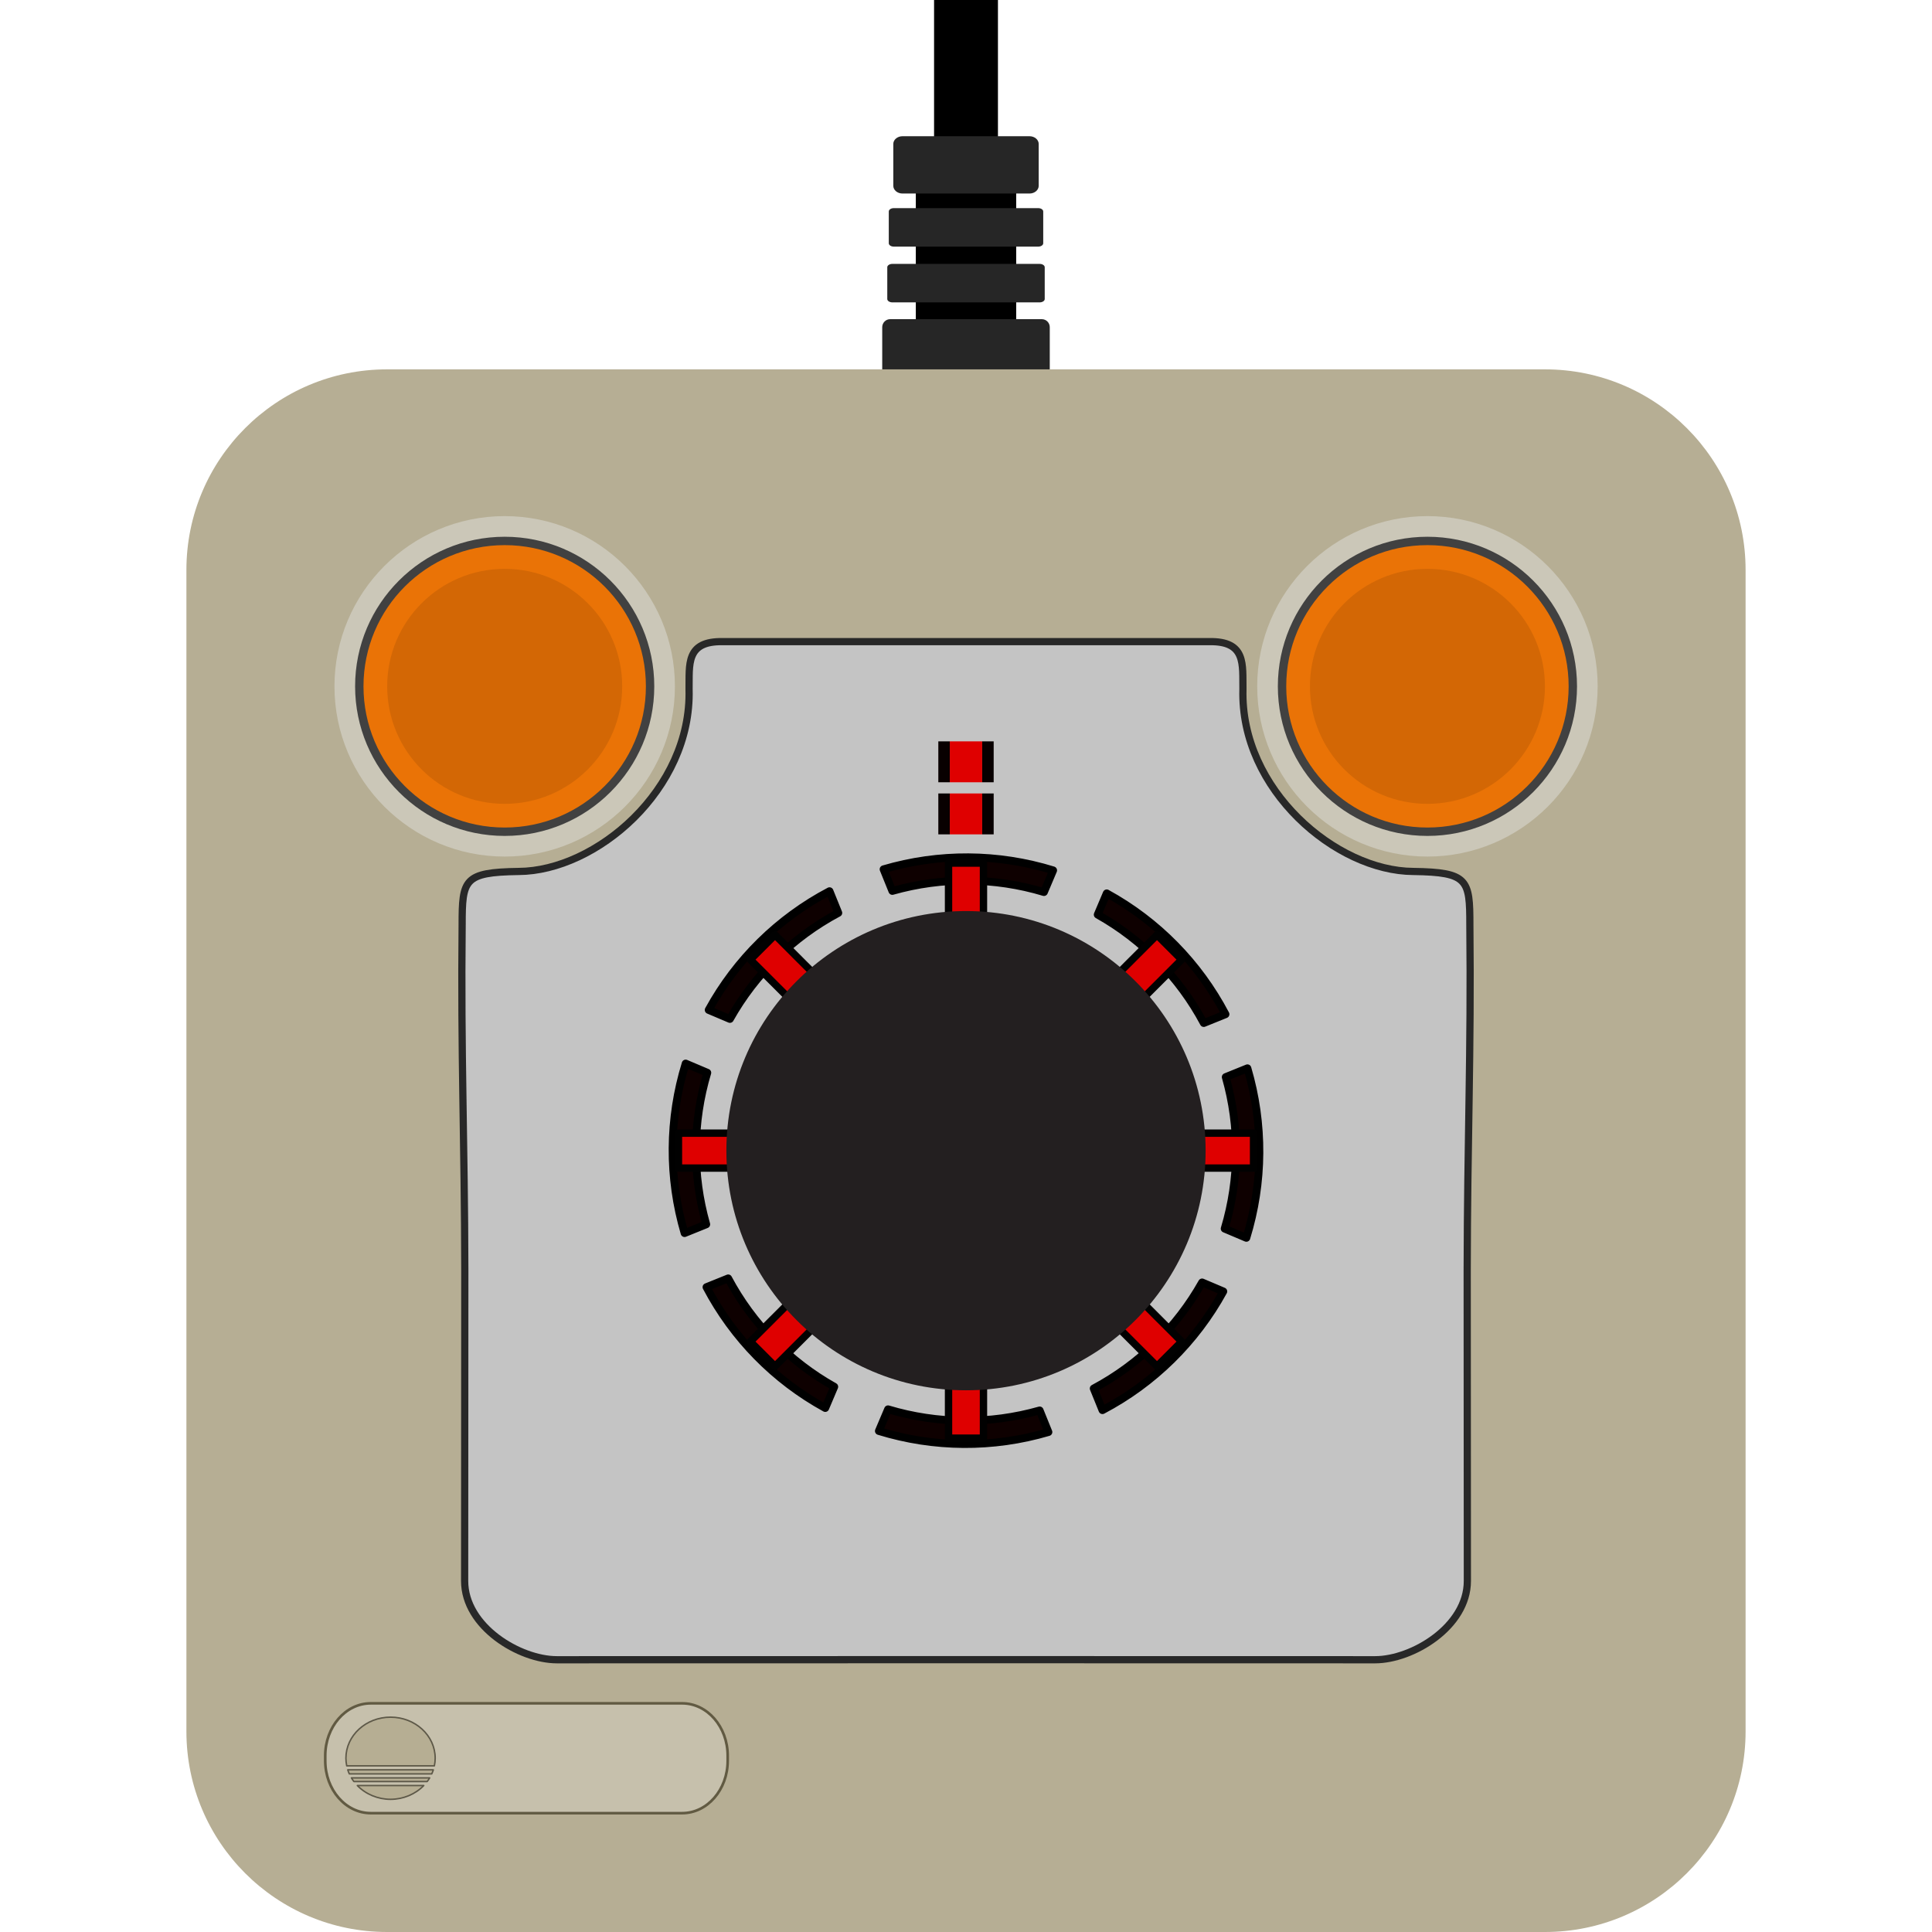
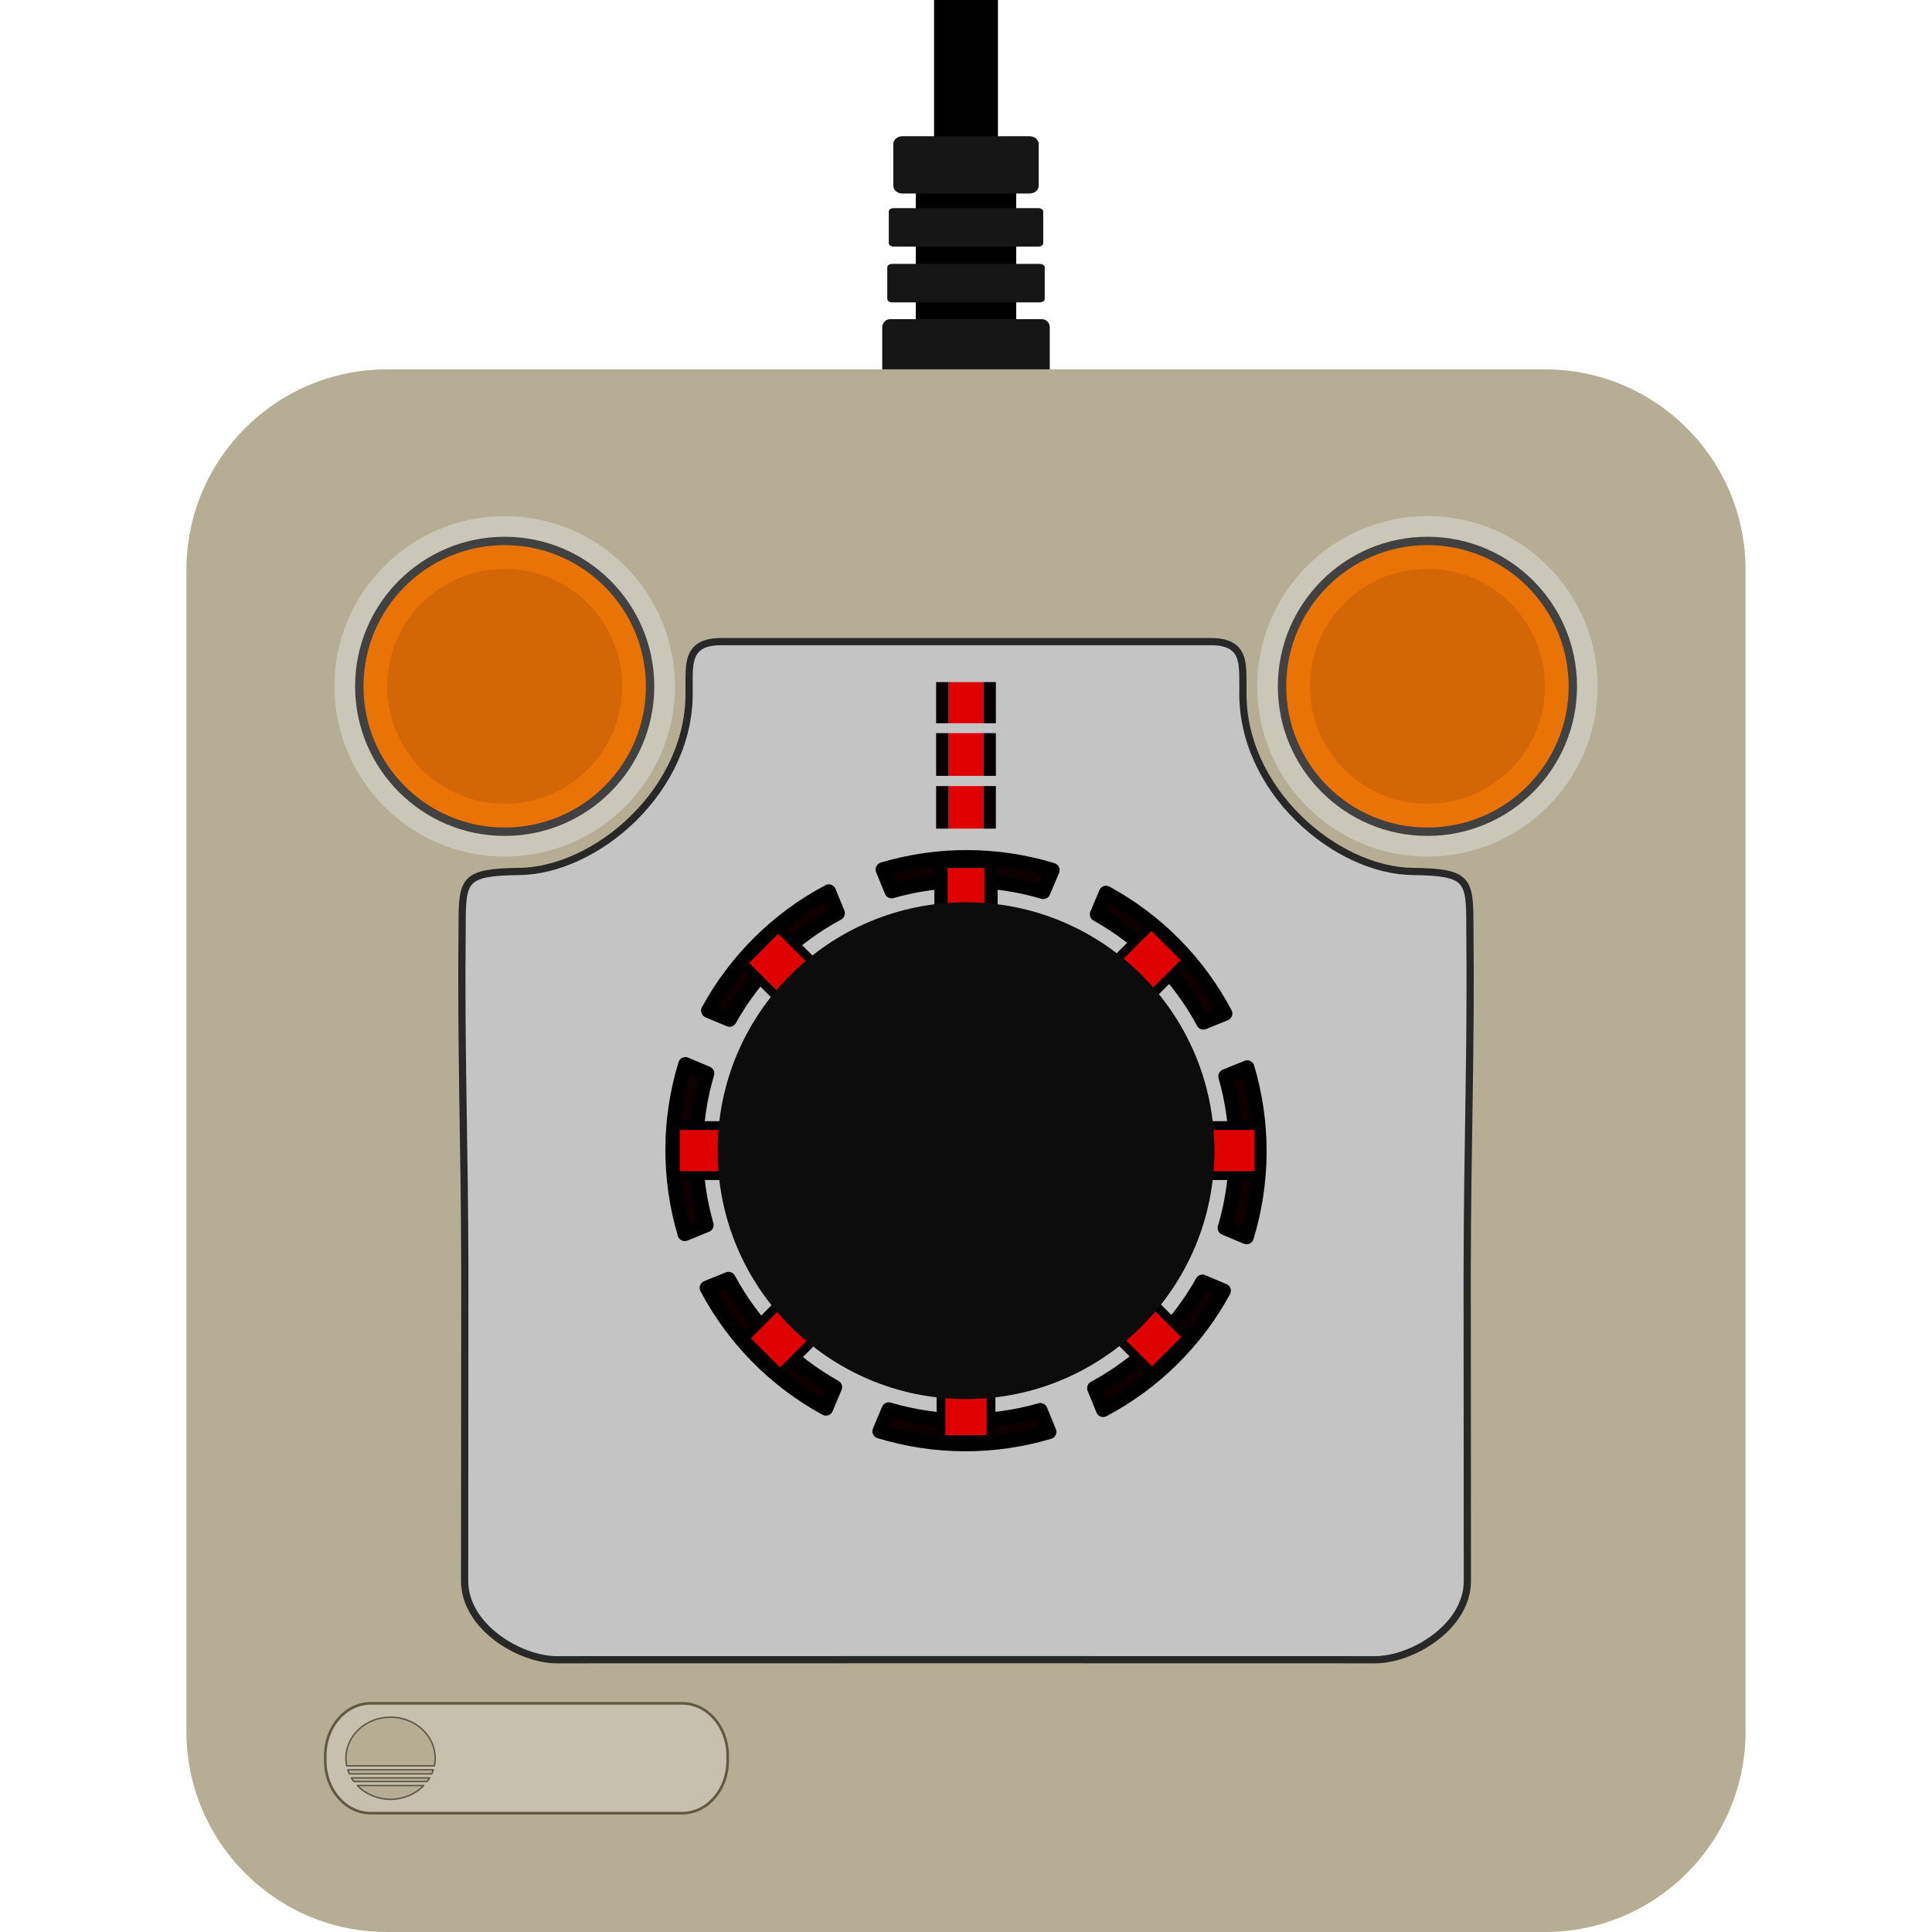
<svg xmlns="http://www.w3.org/2000/svg" version="1.1" id="Layer_1" x="0px" y="0px" viewBox="0 0 146 146" xml:space="preserve">
  <defs id="defs41" />
-   <rect style="opacity:1;vector-effect:none;fill:#000000;fill-opacity:1;stroke:none;stroke-width:0.145;stroke-linecap:butt;stroke-linejoin:round;stroke-miterlimit:4;stroke-dasharray:none;stroke-dashoffset:0;stroke-opacity:1;paint-order:normal" id="rect4932" width="4.827" height="11.594" x="70.587" y="0" rx="0" ry="0" />
-   <rect style="opacity:1;vector-effect:none;fill:#000000;fill-opacity:1;stroke:none;stroke-width:0.43;stroke-linecap:butt;stroke-linejoin:round;stroke-miterlimit:4;stroke-dasharray:none;stroke-dashoffset:0;stroke-opacity:1;paint-order:normal" id="rect4880" width="7.585" height="21.683" x="69.208" y="11.226" />
-   <rect style="opacity:1;vector-effect:none;fill:#262626;fill-opacity:1;stroke:none;stroke-width:0.378;stroke-linecap:butt;stroke-linejoin:round;stroke-miterlimit:4;stroke-dasharray:none;stroke-dashoffset:0;stroke-opacity:1;paint-order:normal" id="rect5083-1-0-8-5-3-0-0-9" width="11.671" height="2.909" x="67.165" y="15.728" rx="0.38" ry="0.254" />
-   <rect style="opacity:1;vector-effect:none;fill:#262626;fill-opacity:1;stroke:none;stroke-width:0.489;stroke-linecap:butt;stroke-linejoin:round;stroke-miterlimit:4;stroke-dasharray:none;stroke-dashoffset:0;stroke-opacity:1;paint-order:normal" id="rect5083-1-0-8-5-3-0" width="12.661" height="4.487" x="66.669" y="24.119" rx="0.603" ry="0.606" />
-   <rect style="opacity:1;vector-effect:none;fill:#262626;fill-opacity:1;stroke:none;stroke-width:0.382;stroke-linecap:butt;stroke-linejoin:round;stroke-miterlimit:4;stroke-dasharray:none;stroke-dashoffset:0;stroke-opacity:1;paint-order:normal" id="rect5083-1-0-8-5-3-0-0" width="11.898" height="2.909" x="67.051" y="19.942" rx="0.387" ry="0.254" />
-   <rect style="opacity:1;vector-effect:none;fill:#262626;fill-opacity:1;stroke:none;stroke-width:0.448;stroke-linecap:butt;stroke-linejoin:round;stroke-miterlimit:4;stroke-dasharray:none;stroke-dashoffset:0;stroke-opacity:1;paint-order:normal" id="rect5083-1-0-8-5" width="10.988" height="4.331" x="67.506" y="10.294" rx="0.696" ry="0.584" />
-   <rect style="opacity:1;vector-effect:none;fill:#333333;fill-opacity:1;stroke:none;stroke-width:0.49;stroke-linecap:butt;stroke-linejoin:round;stroke-miterlimit:4;stroke-dasharray:none;stroke-dashoffset:0;stroke-opacity:1;paint-order:normal" id="rect5083-1-0-8-5-3" width="12.353" height="4.615" x="66.828" y="28.311" rx="0.402" ry="0.402" />
-   <rect style="opacity:1;vector-effect:none;fill:#b6ae94;fill-opacity:1;stroke:none;stroke-width:0.163;stroke-linecap:butt;stroke-linejoin:round;stroke-miterlimit:4;stroke-dasharray:none;stroke-dashoffset:0;stroke-opacity:1;paint-order:normal" id="rect4978" width="117.826" height="118.088" x="14.087" y="27.912" ry="15.161" rx="15.161" />
-   <g id="g8" transform="matrix(0.7621945,0,0,0.7621945,16.11193,31.05805)" style="fill:#ea7306;fill-opacity:1;stroke:#414141;stroke-opacity:1">
-     <circle style="fill:#ea7306;fill-opacity:1;stroke:#414141;stroke-opacity:1" id="circle6" r="14.5" cy="27.3" cx="28.9" />
+   <g id="g4878">
+     <rect ry="0" rx="0" y="0" x="70.587" height="11.594" width="4.827" id="rect4932" style="opacity:1;vector-effect:none;fill:#000000;fill-opacity:1;stroke:none;stroke-width:0.145;stroke-linecap:butt;stroke-linejoin:round;stroke-miterlimit:4;stroke-dasharray:none;stroke-dashoffset:0;stroke-opacity:1;paint-order:normal" />
+     <rect y="11.226" x="69.208" height="21.683" width="7.585" id="rect4880" style="opacity:1;vector-effect:none;fill:#000000;fill-opacity:1;stroke:none;stroke-width:0.43;stroke-linecap:butt;stroke-linejoin:round;stroke-miterlimit:4;stroke-dasharray:none;stroke-dashoffset:0;stroke-opacity:1;paint-order:normal" />
+     <rect ry="0.254" rx="0.38" y="15.728" x="67.165" height="2.909" width="11.671" id="rect5083-1-0-8-5-3-0-0-9" style="opacity:1;vector-effect:none;fill:#161616;fill-opacity:1;stroke:none;stroke-width:0.378;stroke-linecap:butt;stroke-linejoin:round;stroke-miterlimit:4;stroke-dasharray:none;stroke-dashoffset:0;stroke-opacity:1;paint-order:normal" />
+     <rect ry="0.606" rx="0.603" y="24.119" x="66.669" height="4.487" width="12.661" id="rect5083-1-0-8-5-3-0" style="opacity:1;vector-effect:none;fill:#161616;fill-opacity:1;stroke:none;stroke-width:0.489;stroke-linecap:butt;stroke-linejoin:round;stroke-miterlimit:4;stroke-dasharray:none;stroke-dashoffset:0;stroke-opacity:1;paint-order:normal" />
+     <rect ry="0.254" rx="0.387" y="19.942" x="67.051" height="2.909" width="11.898" id="rect5083-1-0-8-5-3-0-0" style="opacity:1;vector-effect:none;fill:#161616;fill-opacity:1;stroke:none;stroke-width:0.382;stroke-linecap:butt;stroke-linejoin:round;stroke-miterlimit:4;stroke-dasharray:none;stroke-dashoffset:0;stroke-opacity:1;paint-order:normal" />
+     <rect ry="0.584" rx="0.696" y="10.294" x="67.506" height="4.331" width="10.988" id="rect5083-1-0-8-5" style="opacity:1;vector-effect:none;fill:#161616;fill-opacity:1;stroke:none;stroke-width:0.448;stroke-linecap:butt;stroke-linejoin:round;stroke-miterlimit:4;stroke-dasharray:none;stroke-dashoffset:0;stroke-opacity:1;paint-order:normal" />
+     <rect ry="0.402" rx="0.402" y="28.311" x="66.828" height="4.615" width="12.353" id="rect5083-1-0-8-5-3" style="opacity:1;vector-effect:none;fill:#333333;fill-opacity:1;stroke:none;stroke-width:0.49;stroke-linecap:butt;stroke-linejoin:round;stroke-miterlimit:4;stroke-dasharray:none;stroke-dashoffset:0;stroke-opacity:1;paint-order:normal" />
+     <rect rx="15.161" ry="15.161" y="27.912" x="14.087" height="118.088" width="117.826" id="rect4978" style="opacity:1;vector-effect:none;fill:#b6ae94;fill-opacity:1;stroke:none;stroke-width:0.163;stroke-linecap:butt;stroke-linejoin:round;stroke-miterlimit:4;stroke-dasharray:none;stroke-dashoffset:0;stroke-opacity:1;paint-order:normal" />
+     <g style="fill:#ea7306;fill-opacity:1;stroke:#414141;stroke-opacity:1" transform="matrix(0.7621945,0,0,0.7621945,16.11193,31.05805)" id="g8">
+       <circle cx="28.9" cy="27.3" r="14.5" id="circle6" style="fill:#ea7306;fill-opacity:1;stroke:#414141;stroke-opacity:1" />
+     </g>
+     <path style="fill:#cbc7b8;fill-opacity:1;stroke-width:0.78" id="path30" d="m 51.003,51.866 c 0,7.094 -5.769,12.864 -12.864,12.864 -7.094,0 -12.864,-5.769 -12.864,-12.864 0,-7.094 5.769,-12.864 12.864,-12.864 7.094,0 12.864,5.769 12.864,12.864 z M 38.139,40.562 c -6.237,0 -11.304,5.067 -11.304,11.304 0,6.237 5.067,11.304 11.304,11.304 6.237,0 11.304,-5.067 11.304,-11.304 0,-6.237 -5.067,-11.304 -11.304,-11.304 z" />
+     <path id="rect4815" d="m 54.634,48.488 c -2.834,-0.06 -2.529,1.746 -2.562,3.595 0.214,7.595 -7.049,13.748 -12.883,13.773 -4.135,0.059 -4.265,0.619 -4.265,4.015 -0.103,9.642 0.188,16.489 0.201,26.132 l -0.013,23.47 c 0,3.458 4.16,5.952 6.965,5.953 l 30.923,-0.006 30.923,0.006 c 2.805,-8e-4 6.965,-2.495 6.965,-5.953 l -0.013,-23.47 c 0.013,-9.643 0.304,-16.491 0.201,-26.132 0,-3.395 -0.13,-3.956 -4.265,-4.015 -5.834,-0.025 -13.098,-6.178 -12.883,-13.773 -0.034,-1.849 0.272,-3.655 -2.562,-3.595 H 76.131 69.869 Z" style="opacity:1;vector-effect:none;fill:#c4c4c4;fill-opacity:1;stroke:#282828;stroke-width:0.545;stroke-linecap:butt;stroke-linejoin:round;stroke-miterlimit:4;stroke-dasharray:none;stroke-dashoffset:0;stroke-opacity:1;paint-order:normal" />
+     <g transform="matrix(0.8752687,0,0,0.8158191,10.75389,23.5526)" id="g5237-9-4">
+       <path style="opacity:1;vector-effect:none;fill:#df0000;fill-opacity:1;stroke:none;stroke-width:0.518;stroke-linecap:butt;stroke-linejoin:round;stroke-miterlimit:4;stroke-dasharray:none;stroke-dashoffset:0;stroke-opacity:1;paint-order:normal" d="m 69.607,34.312 h 3.019 v 3.812 h -3.019 z" id="rect4778-9-2-6-22-8" />
+       <path style="opacity:1;vector-effect:none;fill:#080000;fill-opacity:1;stroke:none;stroke-width:0.309;stroke-linecap:butt;stroke-linejoin:round;stroke-miterlimit:4;stroke-dasharray:none;stroke-dashoffset:0;stroke-opacity:1;paint-order:normal" d="m 68.537,34.312 h 1.07 v 3.812 h -1.07 z" id="rect4778-9-2-6-5-4-1" />
+       <path style="opacity:1;vector-effect:none;fill:#080000;fill-opacity:1;stroke:none;stroke-width:0.309;stroke-linecap:butt;stroke-linejoin:round;stroke-miterlimit:4;stroke-dasharray:none;stroke-dashoffset:0;stroke-opacity:1;paint-order:normal" d="m 72.626,34.312 h 1.07 v 3.812 h -1.07 z" id="rect4778-9-2-6-5-8-77-2" />
+     </g>
+     <path id="path4796" d="m 79.518,65.75 a 22.187,22.187 0 0 0 -12.804,-0.044 l 0.667,1.636 a 20.439,20.439 0 0 1 11.457,0.054 l 0.691,-1.642 a 22.187,22.187 0 0 0 -0.011,-0.005 z m 4.065,1.731 -0.677,1.61 a 20.439,20.439 0 0 1 8.037,8.169 l 1.64,-0.669 A 22.187,22.187 0 0 0 83.583,67.481 Z m 10.668,13.19 -1.638,0.668 a 20.439,20.439 0 0 1 -0.05,11.456 l 1.64,0.69 a 22.187,22.187 0 0 0 0.048,-12.814 z M 62.633,67.375 a 22.187,22.187 0 0 0 -9.109,8.999 l 1.606,0.676 A 20.439,20.439 0 0 1 63.302,69.013 Z m -10.837,13.054 a 22.187,22.187 0 0 0 -0.048,12.814 l 1.636,-0.667 a 20.439,20.439 0 0 1 0.05,-11.457 z m 39.072,16.436 a 20.439,20.439 0 0 1 -8.17,8.037 l 0.667,1.636 a 22.187,22.187 0 0 0 9.108,-8.998 z M 55.055,96.656 53.417,97.323 a 22.187,22.187 0 0 0 9,9.111 l 0.677,-1.609 a 20.439,20.439 0 0 1 -8.039,-8.168 z m 23.564,9.915 a 20.439,20.439 0 0 1 -11.457,-0.054 l -0.691,1.642 a 22.187,22.187 0 0 0 12.815,0.046 z" style="opacity:1;vector-effect:none;fill:#0e0000;fill-opacity:1;stroke:#000000;stroke-width:1.09;stroke-linecap:butt;stroke-linejoin:round;stroke-miterlimit:4;stroke-dasharray:none;stroke-dashoffset:0;stroke-opacity:1;paint-order:normal" />
+     <rect transform="rotate(135)" y="-134.902" x="8.004" height="4.979" width="3.782" id="rect4778-9-2-3-0-4-0-5-9" style="opacity:1;vector-effect:none;fill:#df0000;fill-opacity:1;stroke:#010101;stroke-width:0.663;stroke-linecap:butt;stroke-linejoin:round;stroke-miterlimit:4;stroke-dasharray:none;stroke-dashoffset:0;stroke-opacity:1;paint-order:normal" />
+     <rect transform="rotate(45)" y="-12.115" x="110.94" height="4.979" width="3.782" id="rect4778-9-2-3-0-4" style="opacity:1;vector-effect:none;fill:#df0000;fill-opacity:1;stroke:#010101;stroke-width:0.663;stroke-linecap:butt;stroke-linejoin:round;stroke-miterlimit:4;stroke-dasharray:none;stroke-dashoffset:0;stroke-opacity:1;paint-order:normal" />
+     <rect transform="rotate(-90)" y="51.035" x="-88.842" height="4.979" width="3.782" id="rect4778-9-2" style="opacity:1;vector-effect:none;fill:#df0000;fill-opacity:1;stroke:#010101;stroke-width:0.663;stroke-linecap:butt;stroke-linejoin:round;stroke-miterlimit:4;stroke-dasharray:none;stroke-dashoffset:0;stroke-opacity:1;paint-order:normal" />
+     <rect transform="rotate(-90)" y="90.156" x="-88.842" height="4.979" width="3.782" id="rect4778-9-2-3" style="opacity:1;vector-effect:none;fill:#df0000;fill-opacity:1;stroke:#010101;stroke-width:0.663;stroke-linecap:butt;stroke-linejoin:round;stroke-miterlimit:4;stroke-dasharray:none;stroke-dashoffset:0;stroke-opacity:1;paint-order:normal" />
+     <rect transform="rotate(45)" y="26.745" x="111.302" height="4.979" width="3.782" id="rect4778-9-2-3-0-4-0" style="opacity:1;vector-effect:none;fill:#df0000;fill-opacity:1;stroke:#010101;stroke-width:0.663;stroke-linecap:butt;stroke-linejoin:round;stroke-miterlimit:4;stroke-dasharray:none;stroke-dashoffset:0;stroke-opacity:1;paint-order:normal" />
+     <rect transform="rotate(135)" y="-96.132" x="7.974" height="4.979" width="3.782" id="rect4778-9-2-3-0-4-0-5" style="opacity:1;vector-effect:none;fill:#df0000;fill-opacity:1;stroke:#010101;stroke-width:0.663;stroke-linecap:butt;stroke-linejoin:round;stroke-miterlimit:4;stroke-dasharray:none;stroke-dashoffset:0;stroke-opacity:1;paint-order:normal" />
+     <rect rx="3.441" ry="3.957" y="128.72" x="24.579" height="8.299" width="30.412" id="rect5077" style="opacity:1;vector-effect:none;fill:#c6c0ac;fill-opacity:1;stroke:#615a42;stroke-width:0.2;stroke-linecap:butt;stroke-linejoin:round;stroke-miterlimit:4;stroke-dasharray:none;stroke-dashoffset:0;stroke-opacity:1;paint-order:normal" />
+     <g transform="matrix(0.8752687,0,0,0.8437614,10.75389,30.45203)" id="g5237">
+       <path style="opacity:1;vector-effect:none;fill:#df0000;fill-opacity:1;stroke:none;stroke-width:0.518;stroke-linecap:butt;stroke-linejoin:round;stroke-miterlimit:4;stroke-dasharray:none;stroke-dashoffset:0;stroke-opacity:1;paint-order:normal" d="m 69.607,34.312 h 3.019 v 3.812 h -3.019 z" id="rect4778-9-2-6" />
+       <path style="opacity:1;vector-effect:none;fill:#080000;fill-opacity:1;stroke:none;stroke-width:0.309;stroke-linecap:butt;stroke-linejoin:round;stroke-miterlimit:4;stroke-dasharray:none;stroke-dashoffset:0;stroke-opacity:1;paint-order:normal" d="m 68.537,34.312 h 1.07 v 3.812 h -1.07 z" id="rect4778-9-2-6-5" />
+       <path style="opacity:1;vector-effect:none;fill:#080000;fill-opacity:1;stroke:none;stroke-width:0.309;stroke-linecap:butt;stroke-linejoin:round;stroke-miterlimit:4;stroke-dasharray:none;stroke-dashoffset:0;stroke-opacity:1;paint-order:normal" d="m 72.626,34.312 h 1.07 v 3.812 h -1.07 z" id="rect4778-9-2-6-5-8" />
+     </g>
+     <g transform="matrix(0.8752687,0,0,0.8465639,10.75389,26.35572)" id="g5237-9">
+       <path style="opacity:1;vector-effect:none;fill:#df0000;fill-opacity:1;stroke:none;stroke-width:0.518;stroke-linecap:butt;stroke-linejoin:round;stroke-miterlimit:4;stroke-dasharray:none;stroke-dashoffset:0;stroke-opacity:1;paint-order:normal" d="m 69.607,34.312 h 3.019 v 3.812 h -3.019 z" id="rect4778-9-2-6-22" />
+       <path style="opacity:1;vector-effect:none;fill:#080000;fill-opacity:1;stroke:none;stroke-width:0.309;stroke-linecap:butt;stroke-linejoin:round;stroke-miterlimit:4;stroke-dasharray:none;stroke-dashoffset:0;stroke-opacity:1;paint-order:normal" d="m 68.537,34.312 h 1.07 v 3.812 h -1.07 z" id="rect4778-9-2-6-5-4" />
+       <path style="opacity:1;vector-effect:none;fill:#080000;fill-opacity:1;stroke:none;stroke-width:0.309;stroke-linecap:butt;stroke-linejoin:round;stroke-miterlimit:4;stroke-dasharray:none;stroke-dashoffset:0;stroke-opacity:1;paint-order:normal" d="m 72.626,34.312 h 1.07 v 3.812 h -1.07 z" id="rect4778-9-2-6-5-8-77" />
+     </g>
+     <g style="fill:#ea7306;fill-opacity:1;stroke:#414141;stroke-opacity:1" transform="matrix(0.7621945,0,0,0.7621945,85.84297,31.05805)" id="g8-6">
+       <circle cx="28.9" cy="27.3" r="14.5" id="circle6-9" style="fill:#ea7306;fill-opacity:1;stroke:#414141;stroke-opacity:1" />
+     </g>
+     <path style="fill:#cbc7b8;fill-opacity:1;stroke-width:0.78" id="path30-3" d="m 120.734,51.866 c 0,7.094 -5.769,12.864 -12.864,12.864 -7.094,0 -12.864,-5.769 -12.864,-12.864 0,-7.094 5.769,-12.864 12.864,-12.864 7.094,0 12.864,5.769 12.864,12.864 z M 107.87,40.562 c -6.237,0 -11.304,5.067 -11.304,11.304 0,6.237 5.067,11.304 11.304,11.304 6.237,0 11.304,-5.067 11.304,-11.304 0,-6.237 -5.067,-11.304 -11.304,-11.304 z" />
+     <g style="fill:#d36705;fill-opacity:1;stroke:none;stroke-opacity:1" transform="matrix(0.6123803,0,0,0.6123803,20.44156,35.14798)" id="g8-69">
+       <circle cx="28.9" cy="27.3" r="14.5" id="circle6-2" style="fill:#d36705;fill-opacity:1;stroke:none;stroke-opacity:1" />
+     </g>
+     <g style="fill:#d36705;fill-opacity:1;stroke:none;stroke-opacity:1" transform="matrix(0.6123803,0,0,0.6123803,90.17261,35.14798)" id="g8-69-2">
+       <circle cx="28.9" cy="27.3" r="14.5" id="circle6-2-4" style="fill:#d36705;fill-opacity:1;stroke:none;stroke-opacity:1" />
+     </g>
+     <path id="path4991" d="m 29.514,129.765 a 3.373,3.104 0 0 0 -3.374,3.104 3.373,3.104 0 0 0 0.062,0.574 h 6.623 a 3.373,3.104 0 0 0 0.062,-0.574 3.373,3.104 0 0 0 -3.372,-3.104 z m -3.234,3.98 a 3.373,3.104 0 0 0 0.118,0.306 h 6.229 a 3.373,3.104 0 0 0 0.12,-0.306 z m 0.276,0.608 a 3.373,3.104 0 0 0 0.186,0.276 h 5.541 a 3.373,3.104 0 0 0 0.188,-0.276 z m 0.446,0.578 a 3.373,3.104 0 0 0 2.513,1.043 3.373,3.104 0 0 0 2.509,-1.043 z" style="opacity:1;vector-effect:none;fill:#b6ae93;fill-opacity:1;stroke:#5c5747;stroke-width:0.11;stroke-linecap:butt;stroke-linejoin:round;stroke-miterlimit:4;stroke-dasharray:none;stroke-dashoffset:0;stroke-opacity:0.987;paint-order:normal" />
+     <rect y="65.093" x="71.109" height="4.979" width="3.782" id="rect4778-9-2-3-0" style="opacity:1;vector-effect:none;fill:#df0000;fill-opacity:1;stroke:#010101;stroke-width:1;stroke-linecap:butt;stroke-linejoin:round;stroke-miterlimit:4;stroke-dasharray:none;stroke-dashoffset:0;stroke-opacity:1;paint-order:normal" />
+     <rect y="103.808" x="71.109" height="4.979" width="3.782" id="rect4778-9-2-8" style="opacity:1;vector-effect:none;fill:#df0000;fill-opacity:1;stroke:#010101;stroke-width:0.663;stroke-linecap:butt;stroke-linejoin:round;stroke-miterlimit:4;stroke-dasharray:none;stroke-dashoffset:0;stroke-opacity:1;paint-order:normal" />
+     <circle r="18.771" cx="73" cy="86.956" id="circle34" style="opacity:1;fill:#0c0c0c;fill-opacity:1;stroke-width:0.442" />
  </g>
-   <path d="m 51.003,51.866 c 0,7.094 -5.769,12.864 -12.864,12.864 -7.094,0 -12.864,-5.769 -12.864,-12.864 0,-7.094 5.769,-12.864 12.864,-12.864 7.094,0 12.864,5.769 12.864,12.864 z M 38.139,40.562 c -6.237,0 -11.304,5.067 -11.304,11.304 0,6.237 5.067,11.304 11.304,11.304 6.237,0 11.304,-5.067 11.304,-11.304 0,-6.237 -5.067,-11.304 -11.304,-11.304 z" id="path30" style="fill:#cbc7b8;fill-opacity:1;stroke-width:0.78" />
-   <path style="opacity:1;vector-effect:none;fill:#c4c4c4;fill-opacity:1;stroke:#282828;stroke-width:0.545;stroke-linecap:butt;stroke-linejoin:round;stroke-miterlimit:4;stroke-dasharray:none;stroke-dashoffset:0;stroke-opacity:1;paint-order:normal" d="m 54.634,48.488 c -2.834,-0.06 -2.529,1.746 -2.562,3.595 0.214,7.595 -7.049,13.748 -12.883,13.773 -4.135,0.059 -4.265,0.619 -4.265,4.015 -0.103,9.642 0.188,16.489 0.201,26.132 l -0.013,23.47 c 0,3.458 4.16,5.952 6.965,5.953 l 30.923,-0.006 30.923,0.006 c 2.805,-8e-4 6.965,-2.495 6.965,-5.953 l -0.013,-23.47 c 0.013,-9.643 0.304,-16.491 0.201,-26.132 0,-3.395 -0.13,-3.956 -4.265,-4.015 -5.834,-0.025 -13.098,-6.178 -12.883,-13.773 -0.034,-1.849 0.272,-3.655 -2.562,-3.595 H 76.131 69.869 Z" id="rect4815" />
-   <path style="opacity:1;vector-effect:none;fill:#0e0000;fill-opacity:1;stroke:#000000;stroke-width:0.59;stroke-linecap:butt;stroke-linejoin:round;stroke-miterlimit:4;stroke-dasharray:none;stroke-dashoffset:0;stroke-opacity:1;paint-order:normal" d="m 79.575,65.768 a 22.187,22.187 0 0 0 -12.804,-0.078 l 0.663,1.638 a 20.439,20.439 0 0 1 11.457,0.085 l 0.695,-1.64 a 22.187,22.187 0 0 0 -0.011,-0.005 z m 4.06,1.742 -0.682,1.609 a 20.439,20.439 0 0 1 8.015,8.191 l 1.642,-0.664 a 22.187,22.187 0 0 0 -8.975,-9.135 z m 10.633,13.219 -1.64,0.664 a 20.439,20.439 0 0 1 -0.081,11.456 l 1.639,0.694 a 22.187,22.187 0 0 0 0.082,-12.814 z M 62.687,67.347 a 22.187,22.187 0 0 0 -9.133,8.975 l 1.605,0.68 a 20.439,20.439 0 0 1 8.192,-8.015 z M 51.814,80.371 a 22.187,22.187 0 0 0 -0.082,12.814 l 1.638,-0.663 a 20.439,20.439 0 0 1 0.081,-11.457 z m 39.028,16.541 a 20.439,20.439 0 0 1 -8.192,8.015 l 0.663,1.638 a 22.187,22.187 0 0 0 9.132,-8.973 z m -35.813,-0.306 -1.64,0.662 a 22.187,22.187 0 0 0 8.975,9.135 l 0.681,-1.607 a 20.439,20.439 0 0 1 -8.017,-8.19 z m 23.538,9.979 a 20.439,20.439 0 0 1 -11.457,-0.085 l -0.695,1.64 a 22.187,22.187 0 0 0 12.814,0.081 z" id="path4796" />
-   <rect style="opacity:1;vector-effect:none;fill:#df0000;fill-opacity:1;stroke:#010101;stroke-width:0.556;stroke-linecap:butt;stroke-linejoin:round;stroke-miterlimit:4;stroke-dasharray:none;stroke-dashoffset:0;stroke-opacity:1;paint-order:normal" id="rect4778-9" width="2.64" height="5.022" x="71.68" y="103.659" />
-   <rect style="opacity:1;vector-effect:none;fill:#df0000;fill-opacity:1;stroke:#010101;stroke-width:0.556;stroke-linecap:butt;stroke-linejoin:round;stroke-miterlimit:4;stroke-dasharray:none;stroke-dashoffset:0;stroke-opacity:1;paint-order:normal" id="rect4778-9-2" width="2.64" height="5.022" x="71.68" y="65.222" />
-   <g transform="matrix(0,0.7792019,-0.7792019,0,126.3856,31.26507)" id="g5002-7">
-     <rect y="89.955" x="69.772" height="6.445" width="3.387" id="rect4778-9-7" style="opacity:1;vector-effect:none;fill:#df0000;fill-opacity:1;stroke:#010101;stroke-width:0.714;stroke-linecap:butt;stroke-linejoin:round;stroke-miterlimit:4;stroke-dasharray:none;stroke-dashoffset:0;stroke-opacity:1;paint-order:normal" />
-     <rect y="40.626" x="69.772" height="6.445" width="3.387" id="rect4778-9-2-5" style="opacity:1;vector-effect:none;fill:#df0000;fill-opacity:1;stroke:#010101;stroke-width:0.714;stroke-linecap:butt;stroke-linejoin:round;stroke-miterlimit:4;stroke-dasharray:none;stroke-dashoffset:0;stroke-opacity:1;paint-order:normal" />
-   </g>
-   <g transform="matrix(-0.5509789,0.5509789,-0.5509789,-0.5509789,150.1254,85.32448)" id="g5002-7-4">
-     <rect y="89.955" x="69.772" height="6.445" width="3.387" id="rect4778-9-7-8" style="opacity:1;vector-effect:none;fill:#df0000;fill-opacity:1;stroke:#010101;stroke-width:0.714;stroke-linecap:butt;stroke-linejoin:round;stroke-miterlimit:4;stroke-dasharray:none;stroke-dashoffset:0;stroke-opacity:1;paint-order:normal" />
-     <rect y="40.626" x="69.772" height="6.445" width="3.387" id="rect4778-9-2-5-1" style="opacity:1;vector-effect:none;fill:#df0000;fill-opacity:1;stroke:#010101;stroke-width:0.714;stroke-linecap:butt;stroke-linejoin:round;stroke-miterlimit:4;stroke-dasharray:none;stroke-dashoffset:0;stroke-opacity:1;paint-order:normal" />
-   </g>
-   <g transform="matrix(-0.5509789,-0.5509789,0.5509789,-0.5509789,74.62674,164.0766)" id="g5002-7-4-3">
-     <rect y="89.955" x="69.772" height="6.445" width="3.387" id="rect4778-9-7-8-6" style="opacity:1;vector-effect:none;fill:#df0000;fill-opacity:1;stroke:#010101;stroke-width:0.714;stroke-linecap:butt;stroke-linejoin:round;stroke-miterlimit:4;stroke-dasharray:none;stroke-dashoffset:0;stroke-opacity:1;paint-order:normal" />
-     <rect y="40.626" x="69.772" height="6.445" width="3.387" id="rect4778-9-2-5-1-8" style="opacity:1;vector-effect:none;fill:#df0000;fill-opacity:1;stroke:#010101;stroke-width:0.714;stroke-linecap:butt;stroke-linejoin:round;stroke-miterlimit:4;stroke-dasharray:none;stroke-dashoffset:0;stroke-opacity:1;paint-order:normal" />
-   </g>
-   <rect style="opacity:1;vector-effect:none;fill:#c6c0ac;fill-opacity:1;stroke:#615a42;stroke-width:0.2;stroke-linecap:butt;stroke-linejoin:round;stroke-miterlimit:4;stroke-dasharray:none;stroke-dashoffset:0;stroke-opacity:1;paint-order:normal" id="rect5077" width="30.412" height="8.299" x="24.579" y="128.72" ry="3.957" rx="3.441" />
-   <g id="g5237" transform="matrix(0.8108452,0,0,0.8108452,15.33546,32.13961)">
-     <path id="rect4778-9-2-6" d="m 69.607,34.312 h 3.019 v 3.812 h -3.019 z" style="opacity:1;vector-effect:none;fill:#df0000;fill-opacity:1;stroke:none;stroke-width:0.518;stroke-linecap:butt;stroke-linejoin:round;stroke-miterlimit:4;stroke-dasharray:none;stroke-dashoffset:0;stroke-opacity:1;paint-order:normal" />
-     <path id="rect4778-9-2-6-5" d="m 68.537,34.312 h 1.07 v 3.812 h -1.07 z" style="opacity:1;vector-effect:none;fill:#080000;fill-opacity:1;stroke:none;stroke-width:0.309;stroke-linecap:butt;stroke-linejoin:round;stroke-miterlimit:4;stroke-dasharray:none;stroke-dashoffset:0;stroke-opacity:1;paint-order:normal" />
-     <path id="rect4778-9-2-6-5-8" d="m 72.626,34.312 h 1.07 v 3.812 h -1.07 z" style="opacity:1;vector-effect:none;fill:#080000;fill-opacity:1;stroke:none;stroke-width:0.309;stroke-linecap:butt;stroke-linejoin:round;stroke-miterlimit:4;stroke-dasharray:none;stroke-dashoffset:0;stroke-opacity:1;paint-order:normal" />
-   </g>
-   <g id="g5237-6" transform="matrix(0.8108452,0,0,0.8108452,15.33546,28.20301)">
-     <path id="rect4778-9-2-6-2" d="m 69.607,34.312 h 3.019 v 3.812 h -3.019 z" style="opacity:1;vector-effect:none;fill:#df0000;fill-opacity:1;stroke:none;stroke-width:0.518;stroke-linecap:butt;stroke-linejoin:round;stroke-miterlimit:4;stroke-dasharray:none;stroke-dashoffset:0;stroke-opacity:1;paint-order:normal" />
-     <path id="rect4778-9-2-6-5-84" d="m 68.537,34.312 h 1.07 v 3.812 h -1.07 z" style="opacity:1;vector-effect:none;fill:#080000;fill-opacity:1;stroke:none;stroke-width:0.309;stroke-linecap:butt;stroke-linejoin:round;stroke-miterlimit:4;stroke-dasharray:none;stroke-dashoffset:0;stroke-opacity:1;paint-order:normal" />
-     <path id="rect4778-9-2-6-5-8-7" d="m 72.626,34.312 h 1.07 v 3.812 h -1.07 z" style="opacity:1;vector-effect:none;fill:#080000;fill-opacity:1;stroke:none;stroke-width:0.309;stroke-linecap:butt;stroke-linejoin:round;stroke-miterlimit:4;stroke-dasharray:none;stroke-dashoffset:0;stroke-opacity:1;paint-order:normal" />
-   </g>
-   <circle style="opacity:1;fill:#231f20;stroke-width:0.426" id="circle34" cy="86.956" cx="73" r="18.108" />
-   <g id="g8-6" transform="matrix(0.7621945,0,0,0.7621945,85.84297,31.05805)" style="fill:#ea7306;fill-opacity:1;stroke:#414141;stroke-opacity:1">
-     <circle style="fill:#ea7306;fill-opacity:1;stroke:#414141;stroke-opacity:1" id="circle6-9" r="14.5" cy="27.3" cx="28.9" />
-   </g>
-   <path d="m 120.734,51.866 c 0,7.094 -5.769,12.864 -12.864,12.864 -7.094,0 -12.864,-5.769 -12.864,-12.864 0,-7.094 5.769,-12.864 12.864,-12.864 7.094,0 12.864,5.769 12.864,12.864 z M 107.87,40.562 c -6.237,0 -11.304,5.067 -11.304,11.304 0,6.237 5.067,11.304 11.304,11.304 6.237,0 11.304,-5.067 11.304,-11.304 0,-6.237 -5.067,-11.304 -11.304,-11.304 z" id="path30-3" style="fill:#cbc7b8;fill-opacity:1;stroke-width:0.78" />
-   <g id="g8-69" transform="matrix(0.6123803,0,0,0.6123803,20.44156,35.14798)" style="fill:#d36705;fill-opacity:1;stroke:none;stroke-opacity:1">
-     <circle style="fill:#d36705;fill-opacity:1;stroke:none;stroke-opacity:1" id="circle6-2" r="14.5" cy="27.3" cx="28.9" />
-   </g>
-   <g id="g8-69-2" transform="matrix(0.6123803,0,0,0.6123803,90.17261,35.14798)" style="fill:#d36705;fill-opacity:1;stroke:none;stroke-opacity:1">
-     <circle style="fill:#d36705;fill-opacity:1;stroke:none;stroke-opacity:1" id="circle6-2-4" r="14.5" cy="27.3" cx="28.9" />
-   </g>
-   <path style="opacity:1;vector-effect:none;fill:#b6ae93;fill-opacity:1;stroke:#5c5747;stroke-width:0.11;stroke-linecap:butt;stroke-linejoin:round;stroke-miterlimit:4;stroke-dasharray:none;stroke-dashoffset:0;stroke-opacity:0.987;paint-order:normal" d="m 29.514,129.765 a 3.373,3.104 0 0 0 -3.374,3.104 3.373,3.104 0 0 0 0.062,0.574 h 6.623 a 3.373,3.104 0 0 0 0.062,-0.574 3.373,3.104 0 0 0 -3.372,-3.104 z m -3.234,3.98 a 3.373,3.104 0 0 0 0.118,0.306 h 6.229 a 3.373,3.104 0 0 0 0.12,-0.306 z m 0.276,0.608 a 3.373,3.104 0 0 0 0.186,0.276 h 5.541 a 3.373,3.104 0 0 0 0.188,-0.276 z m 0.446,0.578 a 3.373,3.104 0 0 0 2.513,1.043 3.373,3.104 0 0 0 2.509,-1.043 z" id="path4991" />
</svg>
